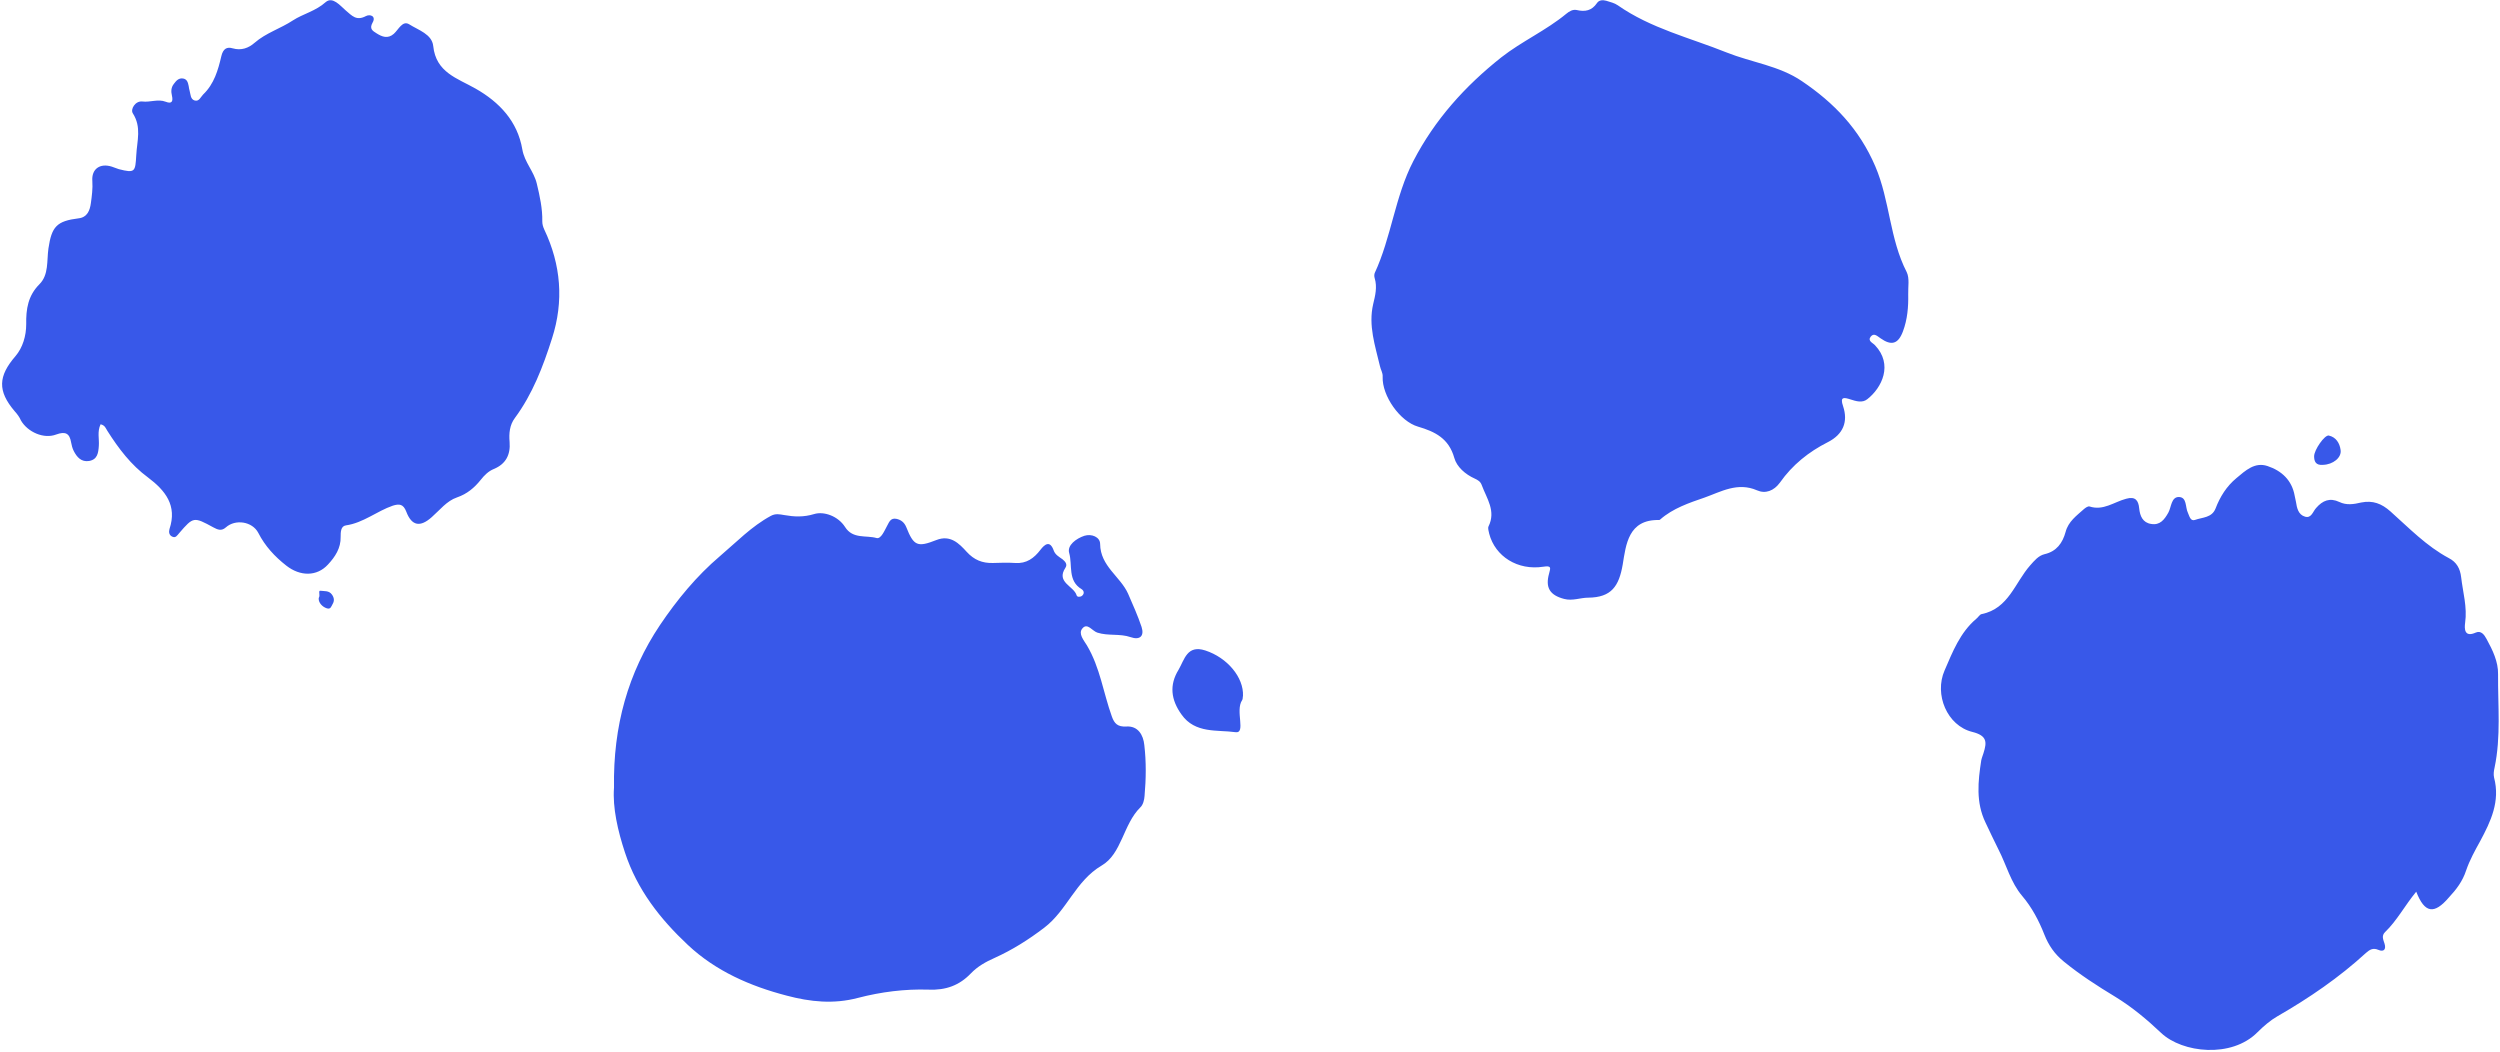
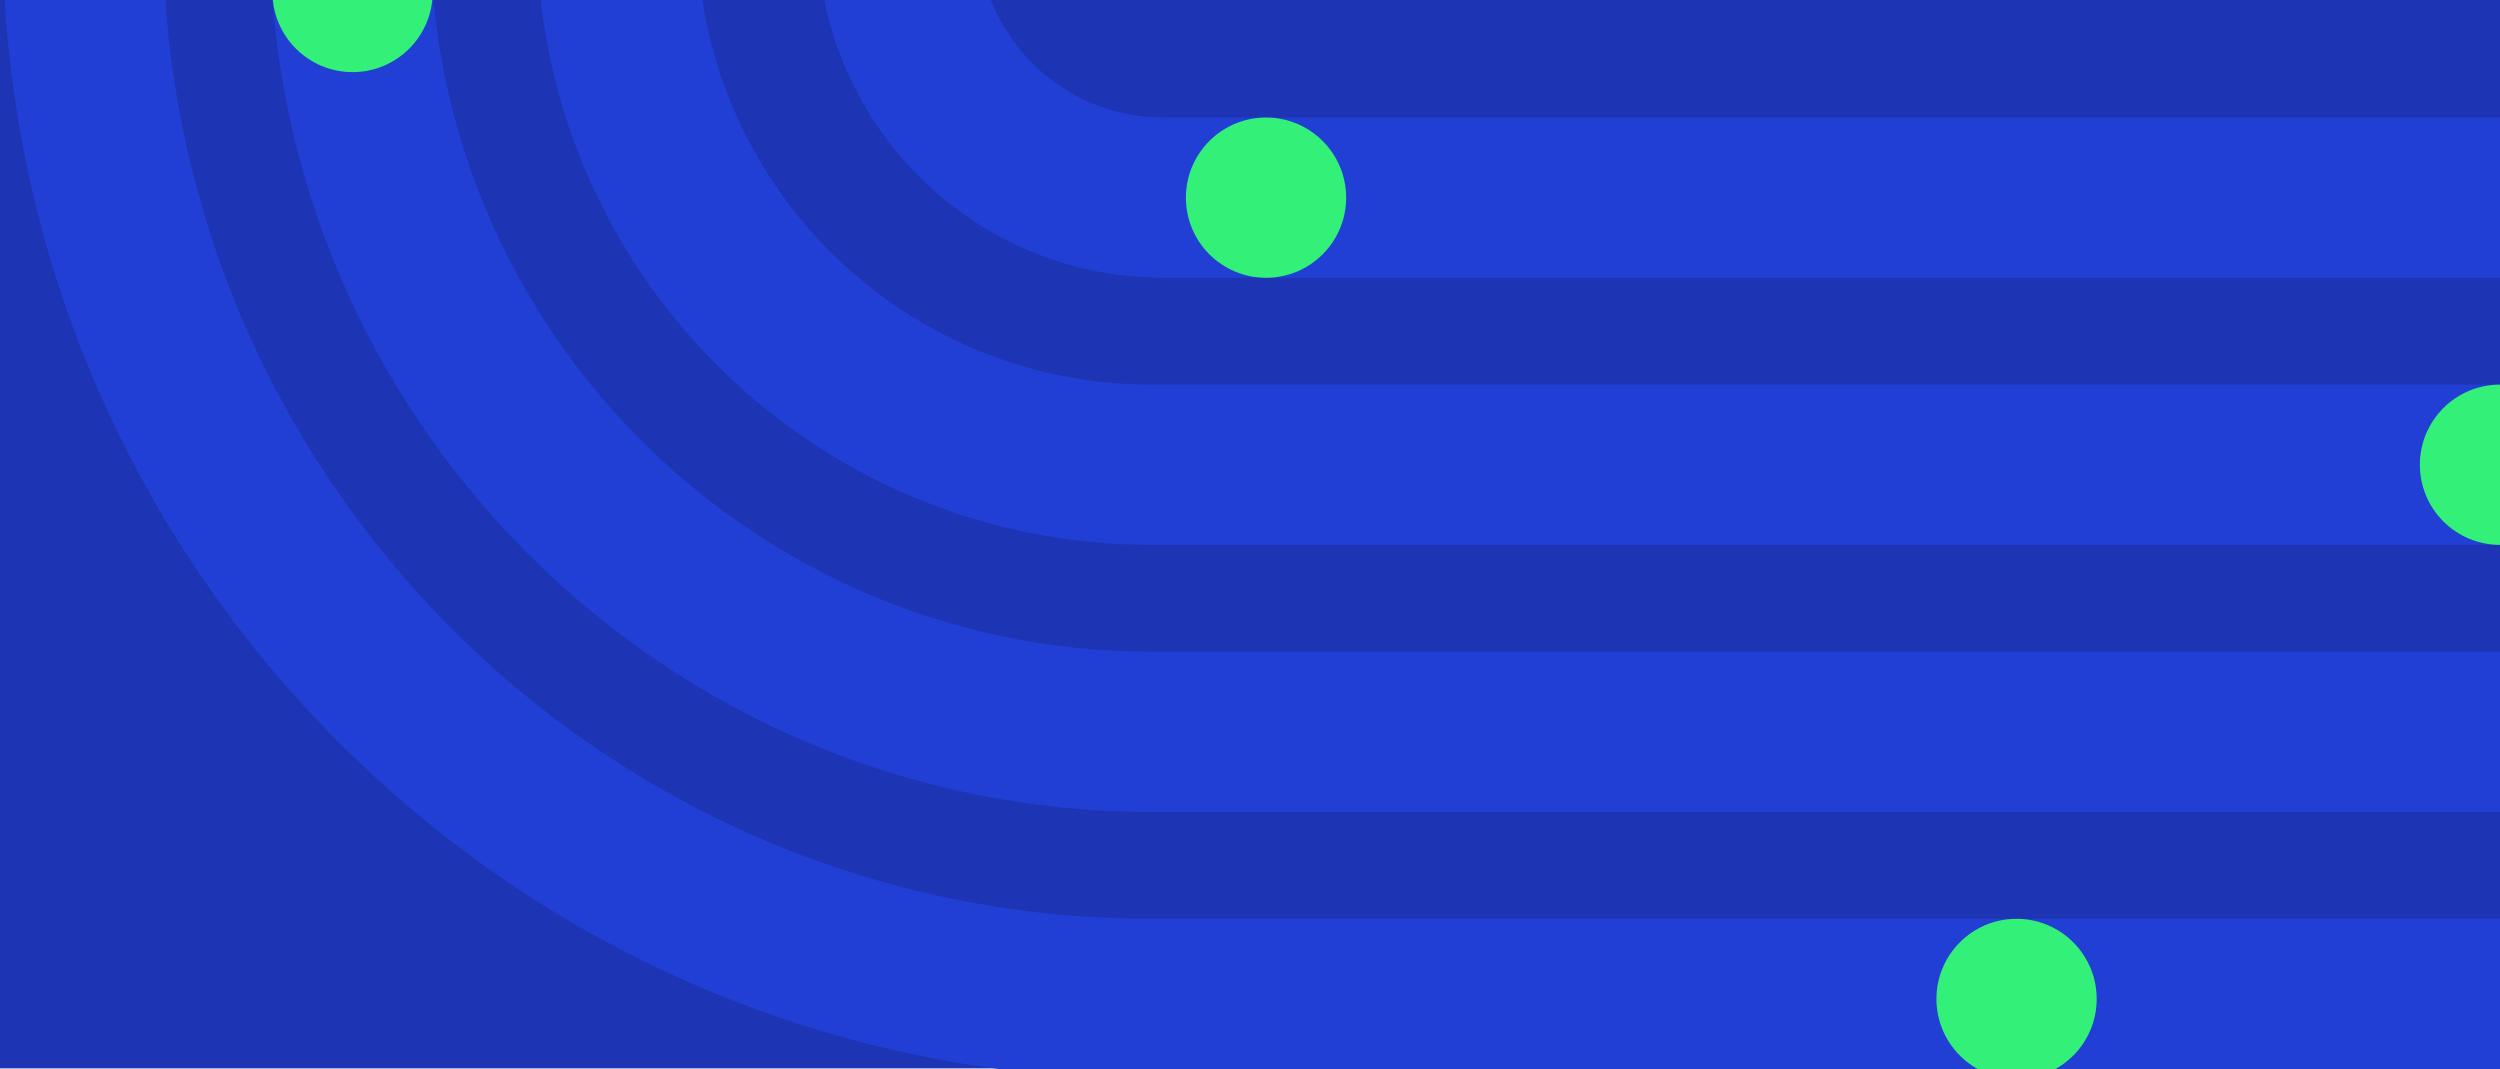
- <svg xmlns="http://www.w3.org/2000/svg" width="1174" height="494" fill="none">
-   <path d="M1134.66 418.731c-5.4 6.566-9.03 13.6-14.65 18.992-1.76 1.759-.82 3.517-.24 5.393.82 2.579-.23 4.103-2.93 2.931-2.46-1.055-3.98-.117-5.74 1.407-12.66 11.606-26.72 21.219-41.6 29.777-3.28 1.876-6.56 4.689-9.38 7.503-12.18 12.309-35.27 9.73-45.23.351-6.68-6.33-13.71-12.192-21.565-16.998-8.321-5.041-16.524-10.317-24.142-16.53-4.336-3.517-7.148-7.62-9.14-12.661-2.579-6.566-5.86-12.779-10.43-18.172-5.391-6.33-7.383-14.537-11.133-21.805-2.11-4.22-4.102-8.441-6.094-12.661-4.571-9.496-3.516-19.344-1.992-29.191.234-1.173.703-2.228 1.054-3.4 1.641-5.158 1.758-8.206-5.273-9.965-11.836-2.931-17.93-17.585-13.008-28.839 3.75-8.675 7.265-17.82 14.883-24.267.937-.704 1.641-2.111 2.578-2.228 12.657-2.579 15.586-14.771 22.735-22.86 1.992-2.228 3.867-4.572 6.797-5.276 5.625-1.289 8.438-5.275 9.844-10.434 1.289-4.923 5.156-7.62 8.672-10.785.703-.586 1.875-1.407 2.578-1.172 6.445 2.11 11.485-2.111 17.227-3.635 4.219-1.172 5.739.704 6.089 4.573.36 3.517 1.65 6.682 5.63 7.268 4.1.703 6.21-1.993 8.09-5.393 1.4-2.579 1.29-7.268 4.92-7.268 3.87.117 2.93 4.806 4.22 7.386.7 1.524 1.17 4.103 3.28 3.399 3.51-1.289 7.97-.938 9.72-5.392 2.11-5.51 5.16-10.434 9.85-14.303 4.22-3.517 8.55-7.62 14.53-5.627 6.68 2.227 11.48 6.682 12.77 13.951.12.938.47 1.875.59 2.813.47 2.931 1.05 6.096 4.34 7.034 2.93.821 3.63-2.462 5.15-4.103 3.05-3.517 6.45-4.924 10.9-2.814 3.4 1.642 6.8 1.056 10.31.235 5.39-1.055 9.5.469 13.71 4.22 8.68 7.738 16.88 16.296 27.43 21.923 3.63 1.876 5.27 4.924 5.74 8.91.82 7.151 2.93 14.068 1.87 21.453-.35 2.697-.46 7.034 5.04 4.572 2.46-1.055 3.99 1.056 5.04 3.049 2.82 5.158 5.51 10.668 5.39 16.529-.11 14.655 1.41 29.309-1.64 43.846-.35 1.524-.58 3.165-.23 4.689 2.93 11.137-1.52 20.516-6.56 29.894-2.46 4.455-4.93 8.91-6.57 13.717-1.64 5.041-4.57 8.909-8.08 12.661-6.92 8.089-11.37 7.503-15.35-2.697zM896.098 138.225c.118 5.862-.351 11.724-2.461 17.351-2.226 5.979-5.39 6.917-10.547 3.283-1.406-.938-3.047-2.697-4.57-.821-1.641 2.11.937 2.931 1.992 4.103 8.555 9.027 3.281 19.93-3.633 25.322-2.344 1.876-5.273.938-7.851.118-2.93-.938-5.157-1.524-3.516 3.165 2.461 7.386 0 13.247-7.149 16.882-9.023 4.572-16.641 10.668-22.5 18.991-2.813 3.869-6.797 5.393-10.782 3.634-9.141-3.985-16.992.704-24.61 3.4-7.148 2.462-14.883 5.041-20.859 10.317-.118.117-.352.234-.469.234-14.532-.351-15.586 11.606-17.11 20.868-1.758 10.199-5.273 15.475-16.172 15.592-3.75 0-7.383 1.641-11.368.586-6.679-1.759-8.906-5.276-7.031-11.958.703-2.696 1.172-3.751-2.695-3.165-12.071 1.876-22.618-4.807-25.431-15.475-.234-1.055-.703-2.579-.351-3.4 3.633-7.268-.82-13.13-3.164-19.46-.586-1.642-1.758-2.345-3.282-3.048-4.453-1.993-8.437-5.51-9.609-9.731-2.578-9.144-9.024-12.309-16.993-14.654-8.555-2.462-16.992-14.537-16.641-23.447.118-1.875-.937-3.282-1.289-5.041-2.226-9.495-5.508-18.991-3.164-29.073.938-3.869 1.992-7.972.703-12.193-.234-.703-.234-1.641 0-2.344 7.852-16.882 9.493-35.874 18.165-52.638 10.078-19.46 24.258-35.17 41.251-48.652 9.726-7.62 21.094-12.66 30.586-20.516 1.406-1.172 3.047-2.11 4.805-1.758 3.984.938 7.149.352 9.61-3.283C750.9.008 752.658-.11 754.299.36c1.875.586 3.867 1.055 5.39 2.11 15.587 10.903 33.868 15.24 51.095 22.158 11.719 4.689 24.727 6.213 35.391 13.481 15.118 10.2 26.954 22.51 34.454 39.977 6.915 16.178 6.68 33.998 14.766 49.707 1.407 2.931.586 6.916.703 10.433zM288.336 369.89c-.469-29.074 6.68-54.045 21.563-76.319 7.969-11.841 17.227-23.095 28.126-32.356 7.734-6.566 14.883-14.068 24.024-18.992 2.226-1.173 4.101-.704 6.211-.352 4.687.821 9.023 1.055 14.063-.469 4.57-1.407 11.25.938 14.531 6.096 3.633 5.745 9.844 3.752 14.766 5.158 2.109.587 3.75-3.517 5.039-5.861.938-1.759 1.641-3.634 4.219-3.165 2.227.468 3.75 1.641 4.688 3.868 3.515 8.91 5.273 9.613 14.18 6.096 6.562-2.579 10.664 1.642 14.18 5.51 3.515 3.869 7.383 5.393 12.305 5.276 3.515-.117 7.031-.235 10.547 0 5.273.352 8.789-2.228 11.836-6.214 1.992-2.579 4.453-4.572 6.211.352.703 1.993 2.461 2.931 4.102 4.103 1.289 1.055 2.461 2.345 1.406 3.986-4.571 6.917 3.984 8.558 5.273 13.013.235.821 1.758.821 2.579.117 1.171-1.055.82-2.344-.235-3.048-6.68-3.986-4.219-11.254-5.859-16.999-1.055-3.634 3.281-6.799 7.148-8.089 3.399-1.055 7.383.587 7.383 3.869.117 10.434 9.493 15.24 13.126 23.329 2.226 5.159 4.57 10.317 6.328 15.592 1.406 4.338-.821 6.331-5.157 4.807-5.039-1.758-10.429-.469-15.586-2.11-2.344-.704-4.687-4.807-7.031-1.993-2.11 2.462.703 5.627 2.109 7.972 6.211 10.434 7.735 22.391 11.719 33.411 1.172 3.283 2.696 4.924 6.797 4.69 5.508-.352 7.969 3.985 8.438 8.675.937 7.972.82 15.943.117 23.915-.117 1.876-.703 4.221-1.992 5.393-8.086 7.972-8.672 21.805-18.165 27.315-12.305 7.269-16.172 20.985-26.953 29.191-7.383 5.628-15.001 10.434-23.321 14.186-4.219 1.875-7.969 3.986-11.133 7.268-5.391 5.627-11.719 7.972-19.922 7.62-11.016-.351-22.267 1.055-33.048 3.869-11.485 3.048-22.5 1.876-33.516-1.055-17.11-4.455-33.282-11.489-46.408-23.798-13.008-12.193-23.789-25.909-29.531-43.377-3.399-10.316-5.86-21.102-5.157-30.48zM47.232 199.243c-1.64 3.517-.586 6.799-.82 10.082-.234 3.282-.586 6.448-4.57 7.151-3.633.586-5.743-1.758-7.266-4.806-.586-1.173-.938-2.58-1.172-3.869-.703-4.221-2.578-5.393-7.031-3.752-5.86 2.228-13.36-1.172-16.524-6.565-.703-1.641-1.758-3.048-2.93-4.337-8.203-9.613-7.735-16.53.352-25.909 3.398-3.986 5.039-9.496 5.039-15.006-.117-7.034.82-13.364 6.21-18.757 4.454-4.455 3.4-11.02 4.22-16.764 1.523-10.317 3.867-12.896 14.18-14.186 4.101-.468 5.273-3.751 5.742-7.034.469-3.4.938-6.916.703-10.433-.469-5.745 3.633-8.558 9.14-6.8 1.056.352 2.227.82 3.282 1.172 7.735 1.993 7.735 1.173 8.203-6.565.352-6.8 2.579-13.13-1.64-19.695-1.172-1.876 1.172-5.861 4.453-5.51 3.75.47 7.383-1.29 11.016.118 2.93 1.172 3.516-.235 2.93-2.814-.47-1.993-.47-3.869.937-5.627 1.055-1.407 2.227-2.814 4.336-2.462 1.875.352 2.227 1.876 2.578 3.517.118.82.235 1.524.47 2.344.468 1.642.35 3.87 2.343 4.455 2.11.587 2.813-1.64 3.984-2.813 5.157-4.924 7.032-11.49 8.555-18.054.821-3.4 2.578-4.455 5.274-3.634 4.101 1.172 7.5-.118 10.313-2.58 5.39-4.689 12.187-6.682 18.047-10.55C142.273 6.51 148.25 5.222 152.938 1c3.281-2.813 6.914 1.759 9.375 3.87 3.047 2.578 5.039 5.04 9.492 2.696 1.992-1.056 4.922 0 3.164 3.048-1.64 2.93 0 3.868 1.875 5.04 2.579 1.642 5.274 2.697 8.087.235 2.226-1.993 4.101-6.448 7.265-4.455 4.219 2.697 10.665 4.572 11.251 10.2 1.289 12.426 11.367 15.123 19.805 19.93 11.367 6.447 19.805 15.474 22.031 28.604 1.055 6.096 5.391 10.2 6.797 16.061 1.407 5.862 2.696 11.723 2.579 17.702 0 1.407.351 2.579.937 3.869 7.852 16.53 9.258 33.646 3.633 51.114-4.219 13.247-9.141 26.143-17.461 37.397-2.461 3.283-2.813 7.268-2.461 11.254.468 5.979-1.758 10.317-7.383 12.662-2.578 1.055-4.454 2.93-6.211 5.158-2.93 3.634-6.329 6.565-11.133 8.206-4.805 1.641-8.087 5.979-11.837 9.262-5.39 4.806-9.375 4.22-11.953-2.58-1.406-3.634-3.281-3.751-6.328-2.813-7.5 2.579-13.829 8.089-22.032 9.261-2.461.352-2.461 3.283-2.461 5.393.117 5.275-2.578 9.379-5.977 13.013-5.156 5.627-13.008 5.627-19.57.469-5.391-4.221-9.961-9.144-13.126-15.358-2.812-5.392-10.781-6.565-15.234-2.579-2.11 1.876-3.868 1.055-5.86 0-9.258-5.041-9.375-5.041-16.055 2.696-.937 1.056-1.64 2.462-3.281 1.642-1.524-.704-1.64-2.228-1.29-3.517 3.75-11.137-1.991-18.171-10.077-24.268-7.97-5.861-13.829-13.599-19.102-21.922-.704-1.055-1.055-2.579-3.165-3.048zM583.708 326.812c-.199.594 0 1.385-.398 1.978-3.386 4.946 1.991 15.825-3.187 15.034-8.365-1.187-18.92.791-25.294-8.308-4.979-6.923-5.775-13.846-1.394-20.967 2.788-4.748 3.983-11.869 12.547-9.099 10.357 3.362 18.124 12.659 17.726 21.362zM1090.89 218.29c-3.41.328-4.18-1.637-4.18-4.038 0-2.947 4.95-10.151 6.92-9.714 3.41.764 5.06 3.602 5.5 6.658.66 3.711-3.63 6.985-8.24 7.094zM149.661 281.074c.043-.128 0-.298.086-.426.727-1.063-.429-3.402.685-3.232 1.798.255 4.068-.17 5.438 1.786 1.071 1.489 1.242 2.977.3 4.508-.6 1.021-.857 2.552-2.698 1.957-2.227-.723-3.897-2.722-3.811-4.593z" fill="#3858E9" />
+ <svg xmlns="http://www.w3.org/2000/svg" width="936" height="400" viewBox="0 0 936 400" fill="none">
+   <path fill="#1D35B4" d="M0 0h936v400H0z" />
+   <path d="M31-26c0 220.91 179.09 400 400 400h1000" stroke="#213FD4" stroke-width="60" stroke-miterlimit="10" />
+   <path d="M131-26c0 165.69 134.31 300 300 300h1000" stroke="#213FD4" stroke-width="60" stroke-miterlimit="10" />
+   <path d="M231-26c0 110.46 89.54 200 200 200h1000" stroke="#213FD4" stroke-width="60" stroke-miterlimit="10" />
+   <path d="M336-26c0 55.23 44.567 100 99.545 100H1431" stroke="#213FD4" stroke-width="60" stroke-miterlimit="10" />
+   <path d="M132 27c16.569 0 30-13.431 30-30 0-16.569-13.431-30-30-30-16.569 0-30 13.431-30 30 0 16.569 13.431 30 30 30ZM474 104c16.569 0 30-13.431 30-30 0-16.569-13.431-30-30-30-16.569 0-30 13.431-30 30 0 16.569 13.431 30 30 30ZM936 204c16.569 0 30-13.431 30-30 0-16.569-13.431-30-30-30-16.569 0-30 13.431-30 30 0 16.569 13.431 30 30 30ZM755 404c16.569 0 30-13.431 30-30 0-16.569-13.431-30-30-30-16.569 0-30 13.431-30 30 0 16.569 13.431 30 30 30Z" fill="#33F078" />
</svg>
